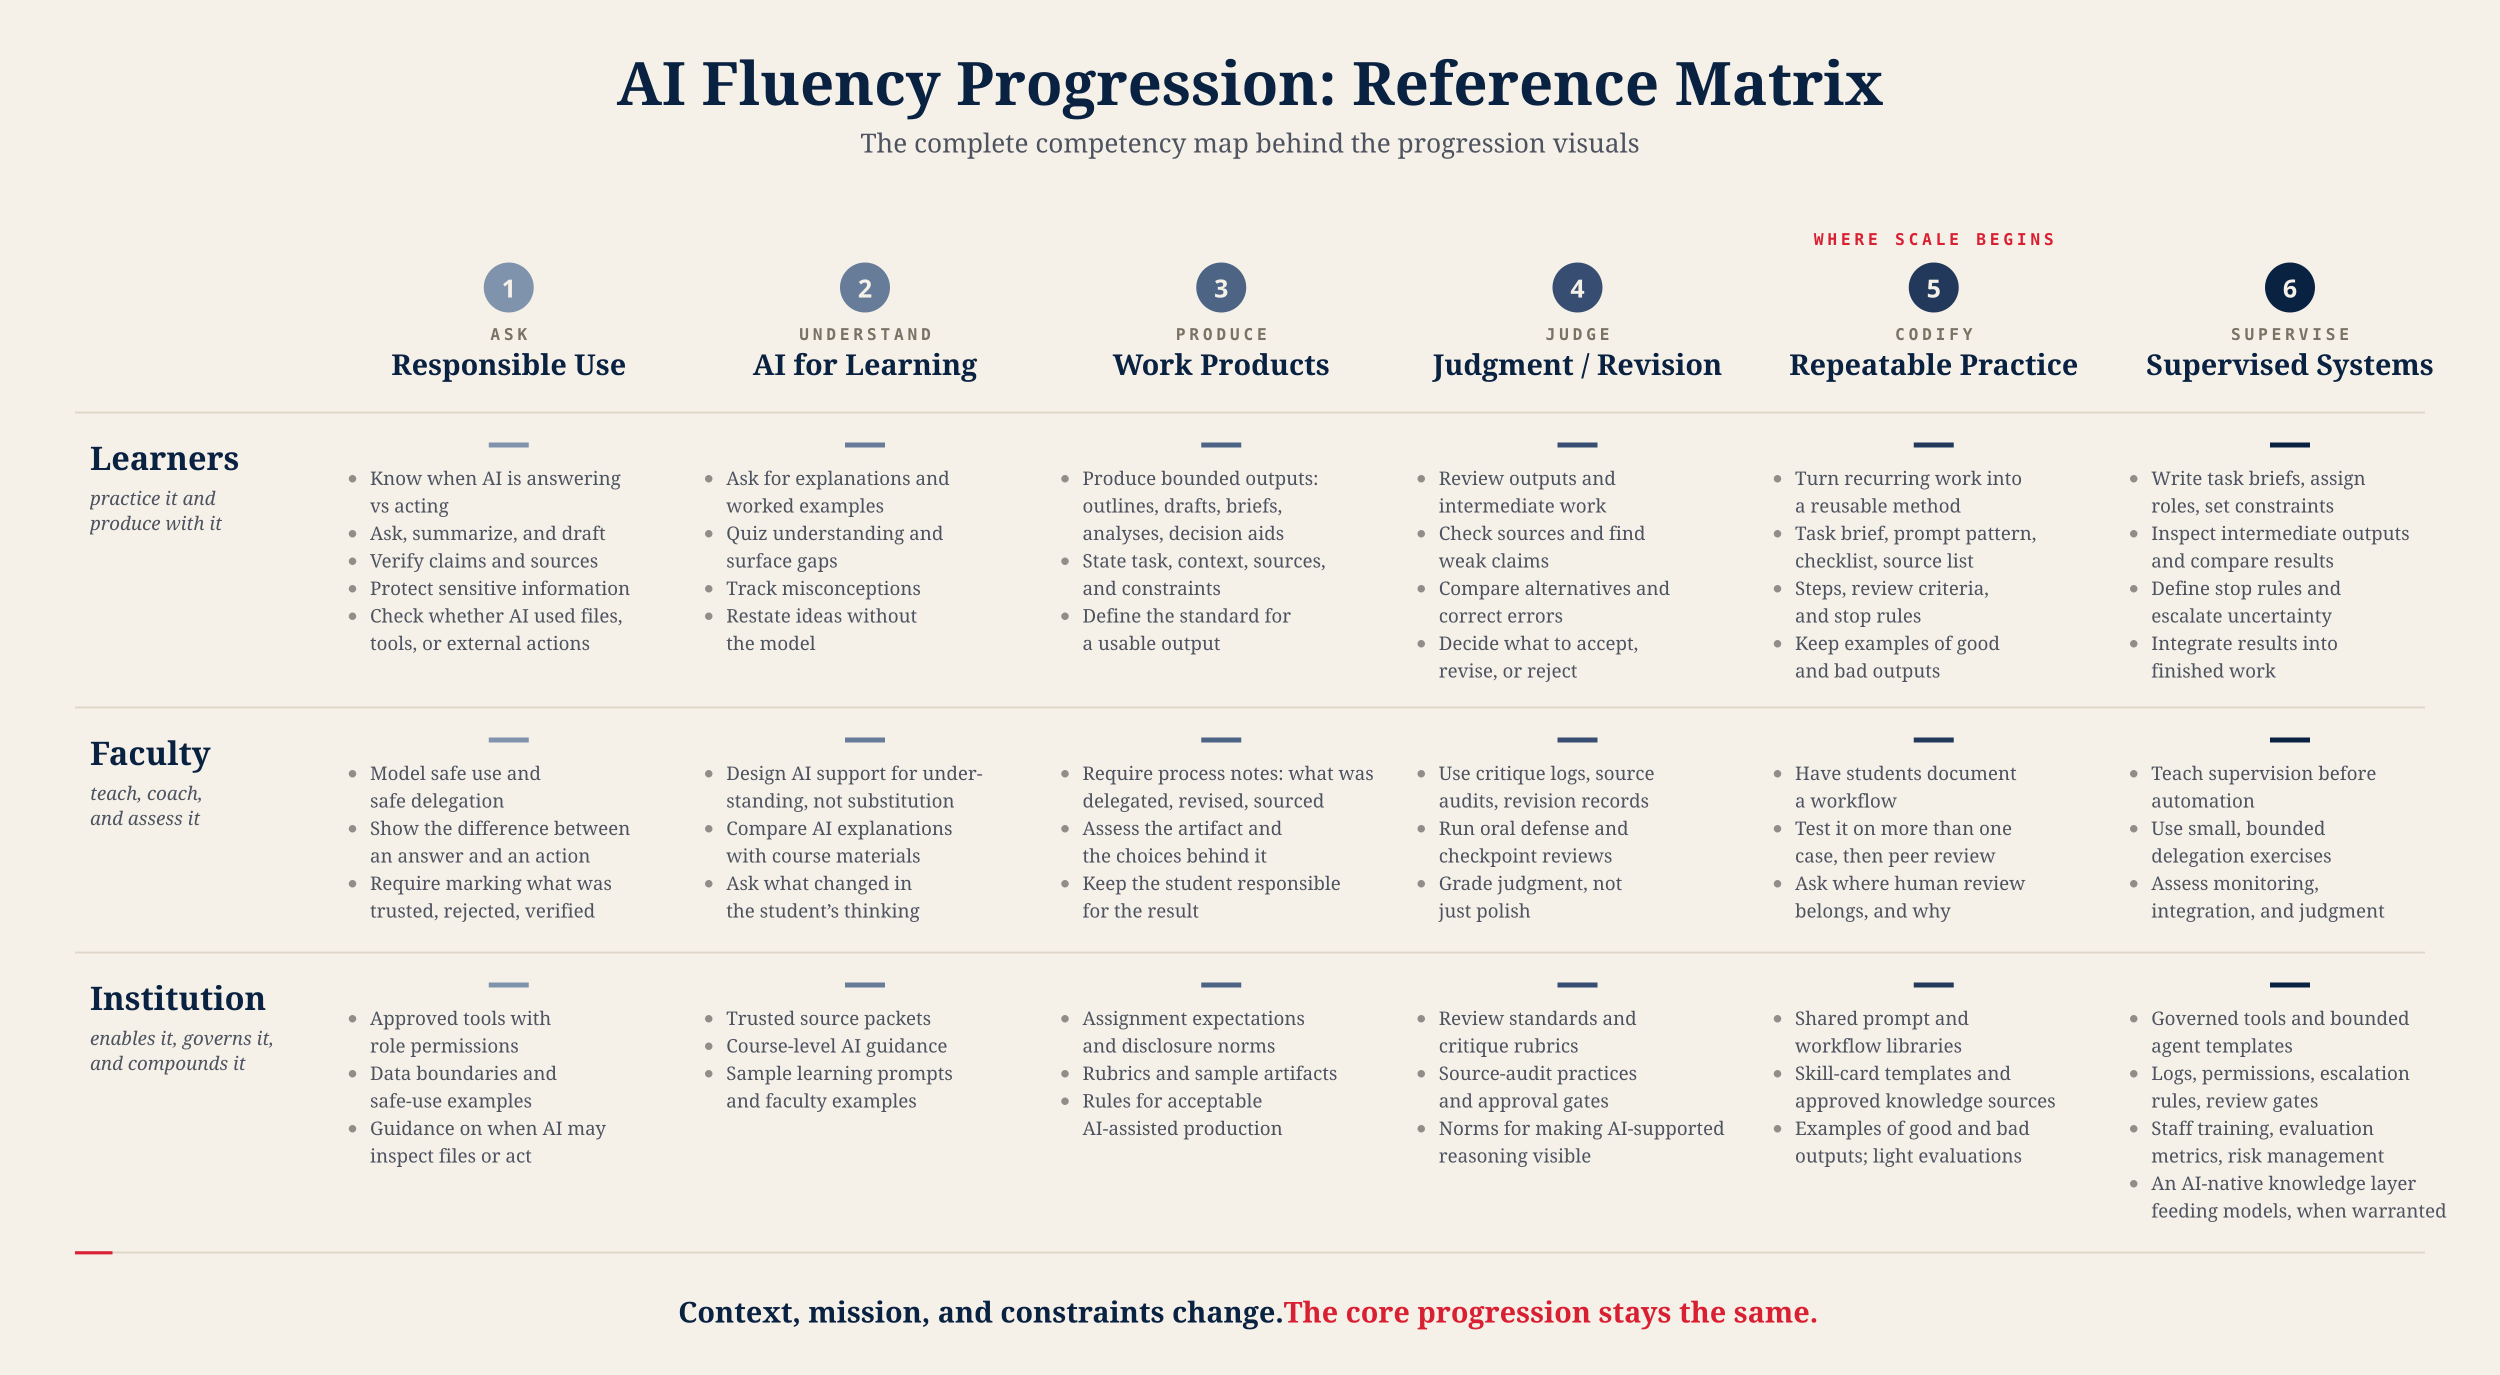
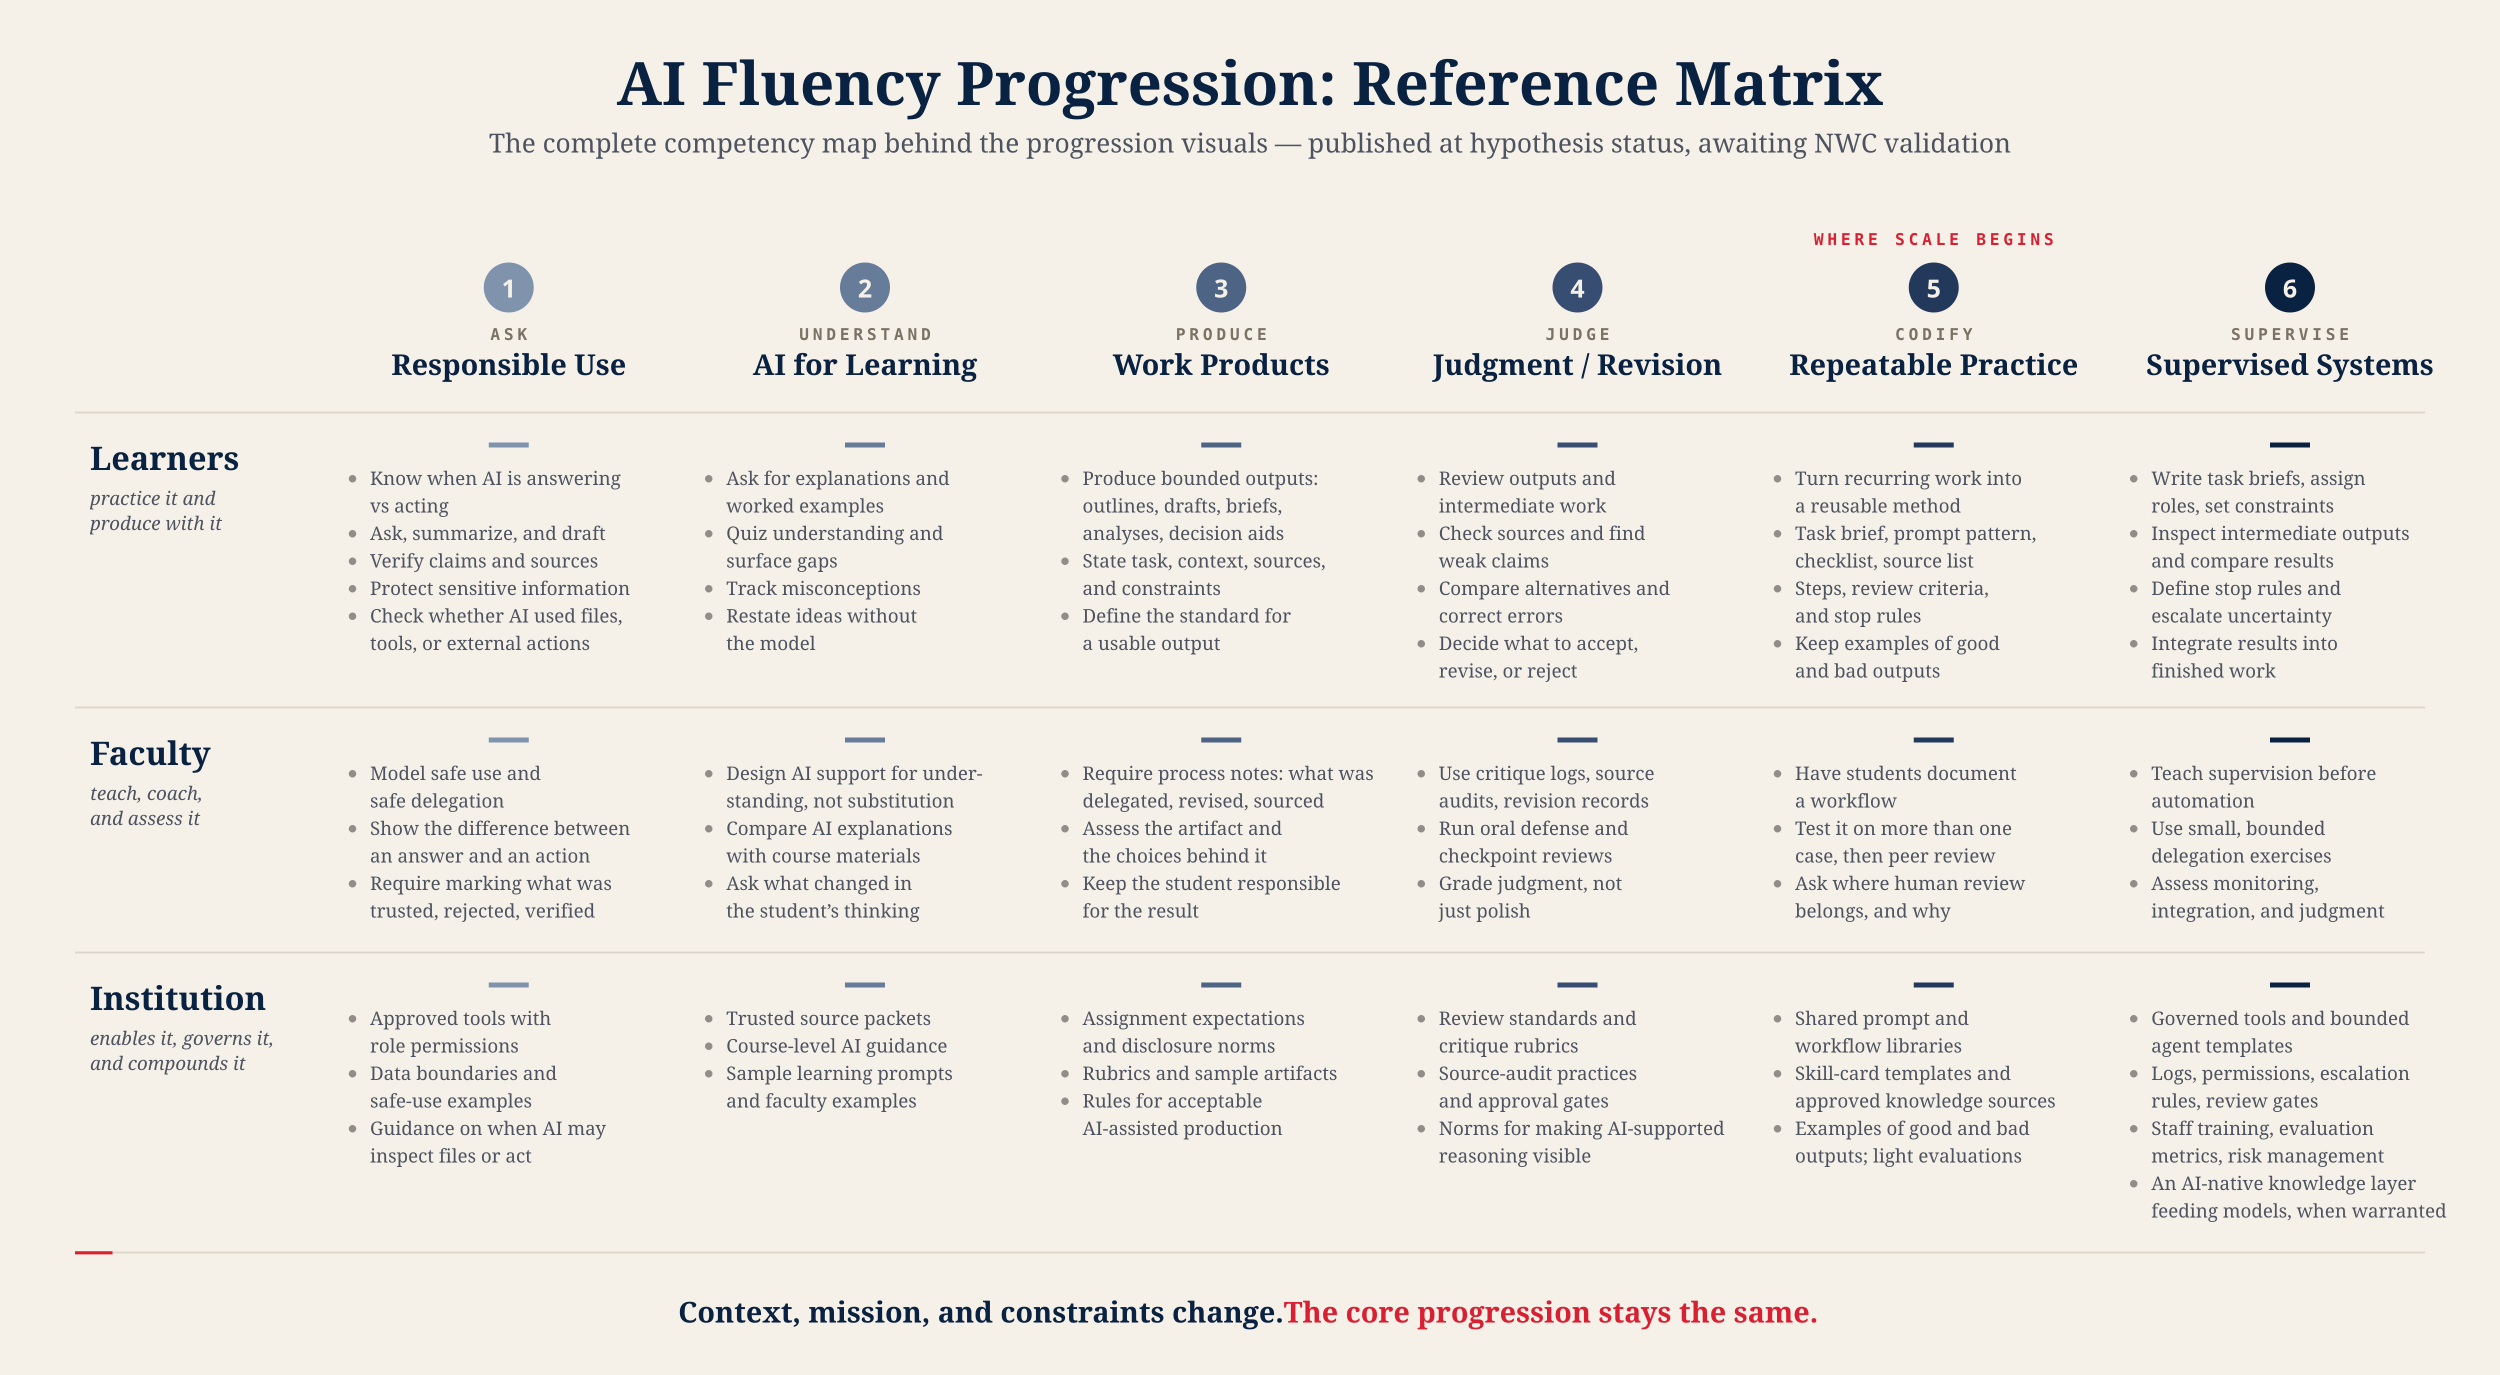
<svg xmlns="http://www.w3.org/2000/svg" width="2000" height="1100" viewBox="0 0 2000 1100">
  <defs>
    <style>
      .display { font-family: "Fraunces", Georgia, serif; fill: #0A2242; }
      .sans { font-family: "Newsreader", Georgia, serif; fill: #4D5360; font-weight: 500; }
      .eyebrow { font-family: "IBM Plex Mono", monospace; fill: #7A7264; letter-spacing: 3px; }
    </style>
  </defs>
  <rect width="2000" height="1100" fill="#F6F1E8" />
  <text x="1000" y="84" text-anchor="middle" class="display" font-size="48" font-weight="bold">AI Fluency Progression: Reference Matrix</text>
-   <text x="1000" y="122" text-anchor="middle" class="sans" font-size="21">The complete competency map behind the progression visuals</text>
+   <text x="1000" y="122" text-anchor="middle" class="sans" font-size="21">The complete competency map behind the progression visuals — published at hypothesis status, awaiting NWC validation</text>
  <circle cx="407" cy="230" r="20" fill="#8093AD" />
  <text x="407" y="238" text-anchor="middle" font-family="IBM Plex Mono" font-size="20" font-weight="bold" fill="#F6F1E8">1</text>
  <text x="407" y="272" text-anchor="middle" class="eyebrow" font-size="13" font-weight="bold" fill="#677C99">ASK</text>
  <text x="407" y="300" text-anchor="middle" class="display" font-size="23" font-weight="bold">Responsible Use</text>
  <circle cx="692" cy="230" r="20" fill="#677C99" />
  <text x="692" y="238" text-anchor="middle" font-family="IBM Plex Mono" font-size="20" font-weight="bold" fill="#F6F1E8">2</text>
  <text x="692" y="272" text-anchor="middle" class="eyebrow" font-size="13" font-weight="bold" fill="#677C99">UNDERSTAND</text>
  <text x="692" y="300" text-anchor="middle" class="display" font-size="23" font-weight="bold">AI for Learning</text>
  <circle cx="977" cy="230" r="20" fill="#4E6485" />
  <text x="977" y="238" text-anchor="middle" font-family="IBM Plex Mono" font-size="20" font-weight="bold" fill="#F6F1E8">3</text>
  <text x="977" y="272" text-anchor="middle" class="eyebrow" font-size="13" font-weight="bold" fill="#4E6485">PRODUCE</text>
  <text x="977" y="300" text-anchor="middle" class="display" font-size="23" font-weight="bold">Work Products</text>
  <circle cx="1262" cy="230" r="20" fill="#374D71" />
  <text x="1262" y="238" text-anchor="middle" font-family="IBM Plex Mono" font-size="20" font-weight="bold" fill="#F6F1E8">4</text>
  <text x="1262" y="272" text-anchor="middle" class="eyebrow" font-size="13" font-weight="bold" fill="#374D71">JUDGE</text>
  <text x="1262" y="300" text-anchor="middle" class="display" font-size="23" font-weight="bold">Judgment / Revision</text>
  <circle cx="1547" cy="230" r="20" fill="#22395C" />
  <text x="1547" y="238" text-anchor="middle" font-family="IBM Plex Mono" font-size="20" font-weight="bold" fill="#F6F1E8">5</text>
  <text x="1547" y="272" text-anchor="middle" class="eyebrow" font-size="13" font-weight="bold" fill="#22395C">CODIFY</text>
  <text x="1547" y="300" text-anchor="middle" class="display" font-size="23" font-weight="bold">Repeatable Practice</text>
  <circle cx="1832" cy="230" r="20" fill="#0A2242" />
  <text x="1832" y="238" text-anchor="middle" font-family="IBM Plex Mono" font-size="20" font-weight="bold" fill="#F6F1E8">6</text>
  <text x="1832" y="272" text-anchor="middle" class="eyebrow" font-size="13" font-weight="bold" fill="#0A2242">SUPERVISE</text>
  <text x="1832" y="300" text-anchor="middle" class="display" font-size="23" font-weight="bold">Supervised Systems</text>
  <text x="1547" y="196" text-anchor="middle" class="eyebrow" font-size="13" font-weight="bold" style="fill:#D82032">WHERE SCALE BEGINS</text>
  <line x1="60" y1="330" x2="1940" y2="330" stroke="#DED6C8" stroke-width="1.5" />
  <text x="72" y="376" class="display" font-size="26" font-weight="bold">Learners</text>
  <text x="72" y="404" class="sans" font-size="15" font-style="italic">practice it and</text>
  <text x="72" y="424" class="sans" font-size="15" font-style="italic">produce with it</text>
  <rect x="391" y="354" width="32" height="4" fill="#8093AD" />
  <circle cx="282" cy="383" r="3" fill="#918D89" />
  <text x="296" y="388" class="sans" font-size="15" fill="#242A31">Know when AI is answering</text>
  <text x="296" y="410" class="sans" font-size="15" fill="#242A31">vs acting</text>
  <circle cx="282" cy="427" r="3" fill="#918D89" />
  <text x="296" y="432" class="sans" font-size="15" fill="#242A31">Ask, summarize, and draft</text>
  <circle cx="282" cy="449" r="3" fill="#918D89" />
  <text x="296" y="454" class="sans" font-size="15" fill="#242A31">Verify claims and sources</text>
  <circle cx="282" cy="471" r="3" fill="#918D89" />
  <text x="296" y="476" class="sans" font-size="15" fill="#242A31">Protect sensitive information</text>
  <circle cx="282" cy="493" r="3" fill="#918D89" />
  <text x="296" y="498" class="sans" font-size="15" fill="#242A31">Check whether AI used files,</text>
  <text x="296" y="520" class="sans" font-size="15" fill="#242A31">tools, or external actions</text>
  <rect x="676" y="354" width="32" height="4" fill="#677C99" />
  <circle cx="567" cy="383" r="3" fill="#918D89" />
  <text x="581" y="388" class="sans" font-size="15" fill="#242A31">Ask for explanations and</text>
  <text x="581" y="410" class="sans" font-size="15" fill="#242A31">worked examples</text>
  <circle cx="567" cy="427" r="3" fill="#918D89" />
  <text x="581" y="432" class="sans" font-size="15" fill="#242A31">Quiz understanding and</text>
  <text x="581" y="454" class="sans" font-size="15" fill="#242A31">surface gaps</text>
  <circle cx="567" cy="471" r="3" fill="#918D89" />
  <text x="581" y="476" class="sans" font-size="15" fill="#242A31">Track misconceptions</text>
  <circle cx="567" cy="493" r="3" fill="#918D89" />
  <text x="581" y="498" class="sans" font-size="15" fill="#242A31">Restate ideas without</text>
  <text x="581" y="520" class="sans" font-size="15" fill="#242A31">the model</text>
  <rect x="961" y="354" width="32" height="4" fill="#4E6485" />
  <circle cx="852" cy="383" r="3" fill="#918D89" />
  <text x="866" y="388" class="sans" font-size="15" fill="#242A31">Produce bounded outputs:</text>
  <text x="866" y="410" class="sans" font-size="15" fill="#242A31">outlines, drafts, briefs,</text>
  <text x="866" y="432" class="sans" font-size="15" fill="#242A31">analyses, decision aids</text>
  <circle cx="852" cy="449" r="3" fill="#918D89" />
  <text x="866" y="454" class="sans" font-size="15" fill="#242A31">State task, context, sources,</text>
  <text x="866" y="476" class="sans" font-size="15" fill="#242A31">and constraints</text>
  <circle cx="852" cy="493" r="3" fill="#918D89" />
  <text x="866" y="498" class="sans" font-size="15" fill="#242A31">Define the standard for</text>
  <text x="866" y="520" class="sans" font-size="15" fill="#242A31">a usable output</text>
  <rect x="1246" y="354" width="32" height="4" fill="#374D71" />
  <circle cx="1137" cy="383" r="3" fill="#918D89" />
  <text x="1151" y="388" class="sans" font-size="15" fill="#242A31">Review outputs and</text>
  <text x="1151" y="410" class="sans" font-size="15" fill="#242A31">intermediate work</text>
  <circle cx="1137" cy="427" r="3" fill="#918D89" />
  <text x="1151" y="432" class="sans" font-size="15" fill="#242A31">Check sources and find</text>
  <text x="1151" y="454" class="sans" font-size="15" fill="#242A31">weak claims</text>
  <circle cx="1137" cy="471" r="3" fill="#918D89" />
  <text x="1151" y="476" class="sans" font-size="15" fill="#242A31">Compare alternatives and</text>
  <text x="1151" y="498" class="sans" font-size="15" fill="#242A31">correct errors</text>
  <circle cx="1137" cy="515" r="3" fill="#918D89" />
  <text x="1151" y="520" class="sans" font-size="15" fill="#242A31">Decide what to accept,</text>
  <text x="1151" y="542" class="sans" font-size="15" fill="#242A31">revise, or reject</text>
  <rect x="1531" y="354" width="32" height="4" fill="#22395C" />
  <circle cx="1422" cy="383" r="3" fill="#918D89" />
  <text x="1436" y="388" class="sans" font-size="15" fill="#242A31">Turn recurring work into</text>
  <text x="1436" y="410" class="sans" font-size="15" fill="#242A31">a reusable method</text>
  <circle cx="1422" cy="427" r="3" fill="#918D89" />
  <text x="1436" y="432" class="sans" font-size="15" fill="#242A31">Task brief, prompt pattern,</text>
  <text x="1436" y="454" class="sans" font-size="15" fill="#242A31">checklist, source list</text>
  <circle cx="1422" cy="471" r="3" fill="#918D89" />
  <text x="1436" y="476" class="sans" font-size="15" fill="#242A31">Steps, review criteria,</text>
  <text x="1436" y="498" class="sans" font-size="15" fill="#242A31">and stop rules</text>
  <circle cx="1422" cy="515" r="3" fill="#918D89" />
  <text x="1436" y="520" class="sans" font-size="15" fill="#242A31">Keep examples of good</text>
  <text x="1436" y="542" class="sans" font-size="15" fill="#242A31">and bad outputs</text>
  <rect x="1816" y="354" width="32" height="4" fill="#0A2242" />
  <circle cx="1707" cy="383" r="3" fill="#918D89" />
  <text x="1721" y="388" class="sans" font-size="15" fill="#242A31">Write task briefs, assign</text>
  <text x="1721" y="410" class="sans" font-size="15" fill="#242A31">roles, set constraints</text>
  <circle cx="1707" cy="427" r="3" fill="#918D89" />
  <text x="1721" y="432" class="sans" font-size="15" fill="#242A31">Inspect intermediate outputs</text>
  <text x="1721" y="454" class="sans" font-size="15" fill="#242A31">and compare results</text>
  <circle cx="1707" cy="471" r="3" fill="#918D89" />
  <text x="1721" y="476" class="sans" font-size="15" fill="#242A31">Define stop rules and</text>
  <text x="1721" y="498" class="sans" font-size="15" fill="#242A31">escalate uncertainty</text>
  <circle cx="1707" cy="515" r="3" fill="#918D89" />
  <text x="1721" y="520" class="sans" font-size="15" fill="#242A31">Integrate results into</text>
  <text x="1721" y="542" class="sans" font-size="15" fill="#242A31">finished work</text>
  <line x1="60" y1="566" x2="1940" y2="566" stroke="#DED6C8" stroke-width="1.5" />
  <text x="72" y="612" class="display" font-size="26" font-weight="bold">Faculty</text>
  <text x="72" y="640" class="sans" font-size="15" font-style="italic">teach, coach,</text>
  <text x="72" y="660" class="sans" font-size="15" font-style="italic">and assess it</text>
  <rect x="391" y="590" width="32" height="4" fill="#8093AD" />
  <circle cx="282" cy="619" r="3" fill="#918D89" />
  <text x="296" y="624" class="sans" font-size="15" fill="#242A31">Model safe use and</text>
  <text x="296" y="646" class="sans" font-size="15" fill="#242A31">safe delegation</text>
  <circle cx="282" cy="663" r="3" fill="#918D89" />
  <text x="296" y="668" class="sans" font-size="15" fill="#242A31">Show the difference between</text>
  <text x="296" y="690" class="sans" font-size="15" fill="#242A31">an answer and an action</text>
  <circle cx="282" cy="707" r="3" fill="#918D89" />
  <text x="296" y="712" class="sans" font-size="15" fill="#242A31">Require marking what was</text>
  <text x="296" y="734" class="sans" font-size="15" fill="#242A31">trusted, rejected, verified</text>
  <rect x="676" y="590" width="32" height="4" fill="#677C99" />
  <circle cx="567" cy="619" r="3" fill="#918D89" />
  <text x="581" y="624" class="sans" font-size="15" fill="#242A31">Design AI support for under-</text>
  <text x="581" y="646" class="sans" font-size="15" fill="#242A31">standing, not substitution</text>
  <circle cx="567" cy="663" r="3" fill="#918D89" />
  <text x="581" y="668" class="sans" font-size="15" fill="#242A31">Compare AI explanations</text>
  <text x="581" y="690" class="sans" font-size="15" fill="#242A31">with course materials</text>
  <circle cx="567" cy="707" r="3" fill="#918D89" />
  <text x="581" y="712" class="sans" font-size="15" fill="#242A31">Ask what changed in</text>
  <text x="581" y="734" class="sans" font-size="15" fill="#242A31">the student’s thinking</text>
  <rect x="961" y="590" width="32" height="4" fill="#4E6485" />
  <circle cx="852" cy="619" r="3" fill="#918D89" />
  <text x="866" y="624" class="sans" font-size="15" fill="#242A31">Require process notes: what was</text>
  <text x="866" y="646" class="sans" font-size="15" fill="#242A31">delegated, revised, sourced</text>
  <circle cx="852" cy="663" r="3" fill="#918D89" />
  <text x="866" y="668" class="sans" font-size="15" fill="#242A31">Assess the artifact and</text>
  <text x="866" y="690" class="sans" font-size="15" fill="#242A31">the choices behind it</text>
  <circle cx="852" cy="707" r="3" fill="#918D89" />
  <text x="866" y="712" class="sans" font-size="15" fill="#242A31">Keep the student responsible</text>
  <text x="866" y="734" class="sans" font-size="15" fill="#242A31">for the result</text>
  <rect x="1246" y="590" width="32" height="4" fill="#374D71" />
  <circle cx="1137" cy="619" r="3" fill="#918D89" />
  <text x="1151" y="624" class="sans" font-size="15" fill="#242A31">Use critique logs, source</text>
  <text x="1151" y="646" class="sans" font-size="15" fill="#242A31">audits, revision records</text>
  <circle cx="1137" cy="663" r="3" fill="#918D89" />
  <text x="1151" y="668" class="sans" font-size="15" fill="#242A31">Run oral defense and</text>
  <text x="1151" y="690" class="sans" font-size="15" fill="#242A31">checkpoint reviews</text>
  <circle cx="1137" cy="707" r="3" fill="#918D89" />
  <text x="1151" y="712" class="sans" font-size="15" fill="#242A31">Grade judgment, not</text>
  <text x="1151" y="734" class="sans" font-size="15" fill="#242A31">just polish</text>
  <rect x="1531" y="590" width="32" height="4" fill="#22395C" />
  <circle cx="1422" cy="619" r="3" fill="#918D89" />
  <text x="1436" y="624" class="sans" font-size="15" fill="#242A31">Have students document</text>
  <text x="1436" y="646" class="sans" font-size="15" fill="#242A31">a workflow</text>
  <circle cx="1422" cy="663" r="3" fill="#918D89" />
  <text x="1436" y="668" class="sans" font-size="15" fill="#242A31">Test it on more than one</text>
  <text x="1436" y="690" class="sans" font-size="15" fill="#242A31">case, then peer review</text>
  <circle cx="1422" cy="707" r="3" fill="#918D89" />
  <text x="1436" y="712" class="sans" font-size="15" fill="#242A31">Ask where human review</text>
  <text x="1436" y="734" class="sans" font-size="15" fill="#242A31">belongs, and why</text>
  <rect x="1816" y="590" width="32" height="4" fill="#0A2242" />
  <circle cx="1707" cy="619" r="3" fill="#918D89" />
  <text x="1721" y="624" class="sans" font-size="15" fill="#242A31">Teach supervision before</text>
  <text x="1721" y="646" class="sans" font-size="15" fill="#242A31">automation</text>
  <circle cx="1707" cy="663" r="3" fill="#918D89" />
  <text x="1721" y="668" class="sans" font-size="15" fill="#242A31">Use small, bounded</text>
  <text x="1721" y="690" class="sans" font-size="15" fill="#242A31">delegation exercises</text>
  <circle cx="1707" cy="707" r="3" fill="#918D89" />
  <text x="1721" y="712" class="sans" font-size="15" fill="#242A31">Assess monitoring,</text>
  <text x="1721" y="734" class="sans" font-size="15" fill="#242A31">integration, and judgment</text>
  <line x1="60" y1="762" x2="1940" y2="762" stroke="#DED6C8" stroke-width="1.5" />
  <text x="72" y="808" class="display" font-size="26" font-weight="bold">Institution</text>
  <text x="72" y="836" class="sans" font-size="15" font-style="italic">enables it, governs it,</text>
  <text x="72" y="856" class="sans" font-size="15" font-style="italic">and compounds it</text>
  <rect x="391" y="786" width="32" height="4" fill="#8093AD" />
  <circle cx="282" cy="815" r="3" fill="#918D89" />
  <text x="296" y="820" class="sans" font-size="15" fill="#242A31">Approved tools with</text>
  <text x="296" y="842" class="sans" font-size="15" fill="#242A31">role permissions</text>
  <circle cx="282" cy="859" r="3" fill="#918D89" />
  <text x="296" y="864" class="sans" font-size="15" fill="#242A31">Data boundaries and</text>
  <text x="296" y="886" class="sans" font-size="15" fill="#242A31">safe-use examples</text>
  <circle cx="282" cy="903" r="3" fill="#918D89" />
  <text x="296" y="908" class="sans" font-size="15" fill="#242A31">Guidance on when AI may</text>
  <text x="296" y="930" class="sans" font-size="15" fill="#242A31">inspect files or act</text>
  <rect x="676" y="786" width="32" height="4" fill="#677C99" />
  <circle cx="567" cy="815" r="3" fill="#918D89" />
  <text x="581" y="820" class="sans" font-size="15" fill="#242A31">Trusted source packets</text>
  <circle cx="567" cy="837" r="3" fill="#918D89" />
  <text x="581" y="842" class="sans" font-size="15" fill="#242A31">Course-level AI guidance</text>
  <circle cx="567" cy="859" r="3" fill="#918D89" />
  <text x="581" y="864" class="sans" font-size="15" fill="#242A31">Sample learning prompts</text>
  <text x="581" y="886" class="sans" font-size="15" fill="#242A31">and faculty examples</text>
  <rect x="961" y="786" width="32" height="4" fill="#4E6485" />
  <circle cx="852" cy="815" r="3" fill="#918D89" />
  <text x="866" y="820" class="sans" font-size="15" fill="#242A31">Assignment expectations</text>
  <text x="866" y="842" class="sans" font-size="15" fill="#242A31">and disclosure norms</text>
  <circle cx="852" cy="859" r="3" fill="#918D89" />
  <text x="866" y="864" class="sans" font-size="15" fill="#242A31">Rubrics and sample artifacts</text>
  <circle cx="852" cy="881" r="3" fill="#918D89" />
  <text x="866" y="886" class="sans" font-size="15" fill="#242A31">Rules for acceptable</text>
  <text x="866" y="908" class="sans" font-size="15" fill="#242A31">AI-assisted production</text>
  <rect x="1246" y="786" width="32" height="4" fill="#374D71" />
  <circle cx="1137" cy="815" r="3" fill="#918D89" />
  <text x="1151" y="820" class="sans" font-size="15" fill="#242A31">Review standards and</text>
  <text x="1151" y="842" class="sans" font-size="15" fill="#242A31">critique rubrics</text>
  <circle cx="1137" cy="859" r="3" fill="#918D89" />
  <text x="1151" y="864" class="sans" font-size="15" fill="#242A31">Source-audit practices</text>
  <text x="1151" y="886" class="sans" font-size="15" fill="#242A31">and approval gates</text>
  <circle cx="1137" cy="903" r="3" fill="#918D89" />
  <text x="1151" y="908" class="sans" font-size="15" fill="#242A31">Norms for making AI-supported</text>
  <text x="1151" y="930" class="sans" font-size="15" fill="#242A31">reasoning visible</text>
  <rect x="1531" y="786" width="32" height="4" fill="#22395C" />
  <circle cx="1422" cy="815" r="3" fill="#918D89" />
  <text x="1436" y="820" class="sans" font-size="15" fill="#242A31">Shared prompt and</text>
  <text x="1436" y="842" class="sans" font-size="15" fill="#242A31">workflow libraries</text>
  <circle cx="1422" cy="859" r="3" fill="#918D89" />
  <text x="1436" y="864" class="sans" font-size="15" fill="#242A31">Skill-card templates and</text>
  <text x="1436" y="886" class="sans" font-size="15" fill="#242A31">approved knowledge sources</text>
  <circle cx="1422" cy="903" r="3" fill="#918D89" />
  <text x="1436" y="908" class="sans" font-size="15" fill="#242A31">Examples of good and bad</text>
  <text x="1436" y="930" class="sans" font-size="15" fill="#242A31">outputs; light evaluations</text>
  <rect x="1816" y="786" width="32" height="4" fill="#0A2242" />
  <circle cx="1707" cy="815" r="3" fill="#918D89" />
  <text x="1721" y="820" class="sans" font-size="15" fill="#242A31">Governed tools and bounded</text>
  <text x="1721" y="842" class="sans" font-size="15" fill="#242A31">agent templates</text>
  <circle cx="1707" cy="859" r="3" fill="#918D89" />
  <text x="1721" y="864" class="sans" font-size="15" fill="#242A31">Logs, permissions, escalation</text>
  <text x="1721" y="886" class="sans" font-size="15" fill="#242A31">rules, review gates</text>
  <circle cx="1707" cy="903" r="3" fill="#918D89" />
  <text x="1721" y="908" class="sans" font-size="15" fill="#242A31">Staff training, evaluation</text>
  <text x="1721" y="930" class="sans" font-size="15" fill="#242A31">metrics, risk management</text>
  <circle cx="1707" cy="947" r="3" fill="#918D89" />
  <text x="1721" y="952" class="sans" font-size="15" fill="#242A31">An AI-native knowledge layer</text>
  <text x="1721" y="974" class="sans" font-size="15" fill="#242A31">feeding models, when warranted</text>
  <line x1="60" y1="1002" x2="1940" y2="1002" stroke="#DED6C8" stroke-width="1.5" />
  <rect x="60" y="1001" width="30" height="2.5" style="fill:#D82032" />
  <text x="1027" y="1058" text-anchor="end" class="display" font-size="23" font-weight="bold">Context, mission, and constraints change. </text>
  <text x="1027" y="1058" text-anchor="start" class="display" font-size="23" font-weight="bold" style="fill:#D82032">The core progression stays the same.</text>
</svg>
